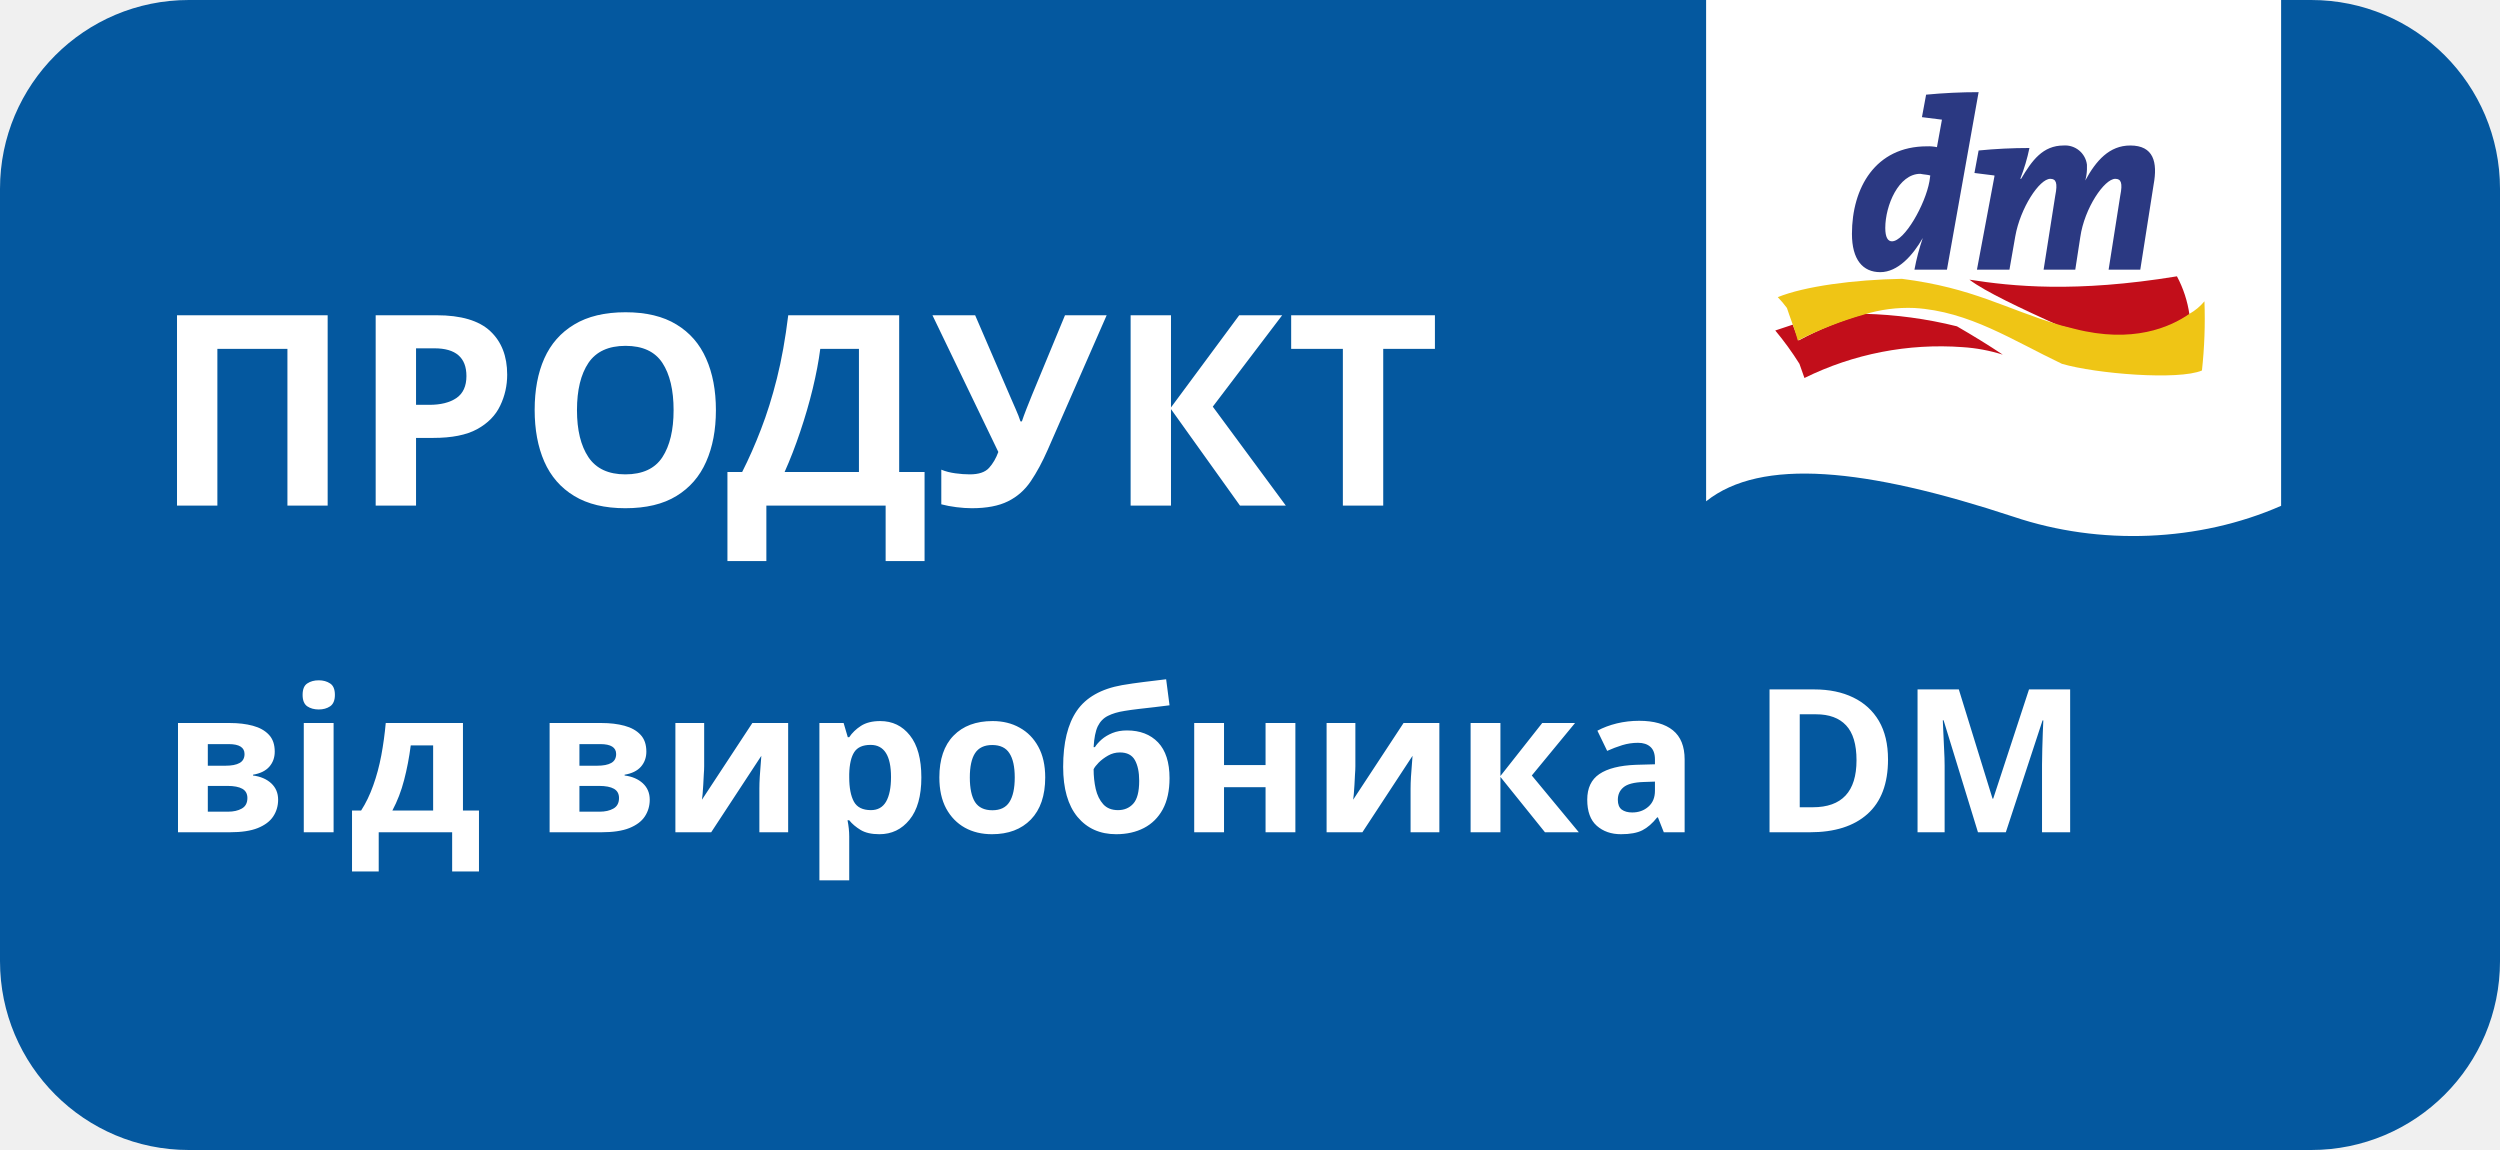
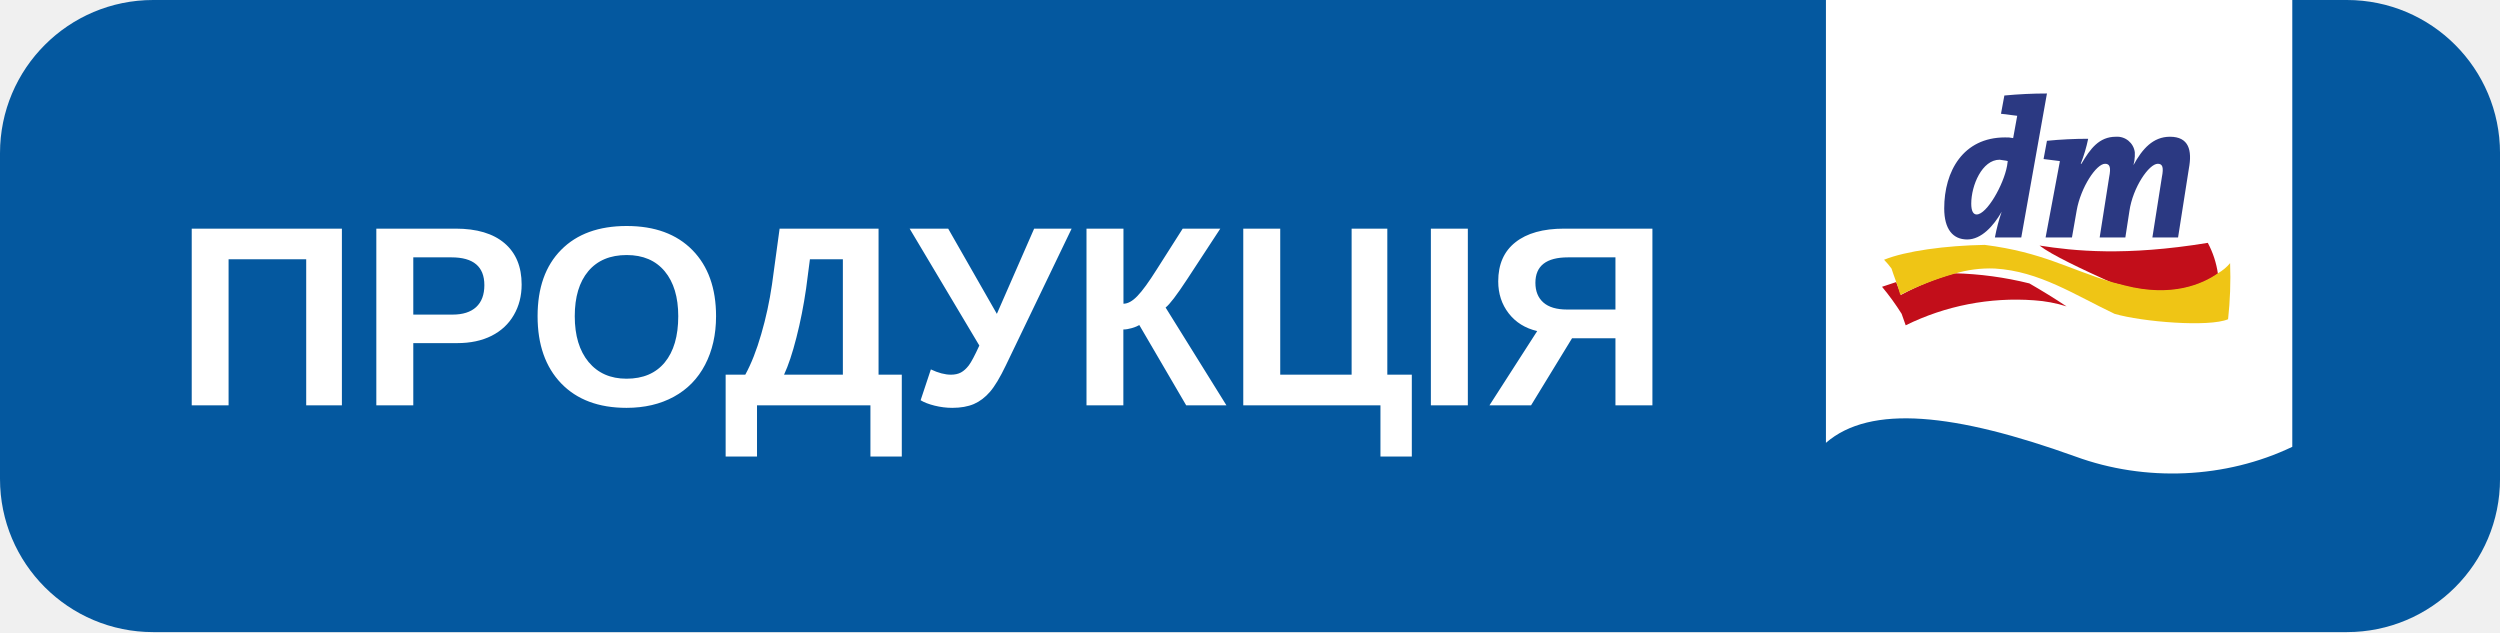
- <svg xmlns="http://www.w3.org/2000/svg" id="Ebene_1" viewBox="0 0 300 138" width="300" height="138">
+ <svg xmlns="http://www.w3.org/2000/svg" xmlns:ns1="https://boxy-svg.com" viewBox="0 0 369.89 93.52">
  <defs>
-     <style>.cls-1{fill:#04589f;}.cls-2{fill:#fff;}.cls-3{fill:#c20e1a;}.cls-4{fill:#efc515;}.cls-5{fill:#2b3982;}</style>
+     <ns1:guide x="63.909" y="239.992" angle="0" />
  </defs>
-   <rect id="Rechteck_41_Kopie" class="cls-1" width="300" height="138" rx="22.66" />
-   <path class="cls-2" d="M 204.733 0 L 204.733 60.157 C 211.333 54.899 223.833 56.136 241.633 62.013 C 252.004 65.506 263.897 65.018 273.733 60.698 L 273.733 0 L 204.733 0 Z" style="" />
-   <g id="logo" transform="matrix(1, 0, 0, 1, 7.433345, -16.34108)">
-     <path class="cls-3" d="M255.3,54.1c-2.3,1.6-6.8,3.6-13.8,1.8a18.031,18.031,0,0,0-1.9-.5c-4.4-2-8.9-4.1-10.7-5.5,5.1.8,12.7,1.6,24.9-.4a13.83,13.83,0,0,1,1.5,4.6m-47.6,1.2-2.1.7a36.921,36.921,0,0,1,2.9,4l.6,1.7a36.828,36.828,0,0,1,19-3.7,20.293,20.293,0,0,1,4.8.9c-1.8-1.2-3.6-2.3-5.5-3.4A51.178,51.178,0,0,0,216.3,54a38.484,38.484,0,0,0-7.9,3.2s-.3-.9-.7-1.9" />
-     <path class="cls-4" d="M257.1,52.5a6.549,6.549,0,0,1-1.8,1.5c-2.3,1.6-6.8,3.6-13.8,1.8-.7-.2-1.3-.3-1.9-.5-6.4-1.9-10.2-4.4-18.8-5.5-5.8.1-11.7.9-14.9,2.2a12.667,12.667,0,0,1,1.1,1.3c.1.3.4,1.2.7,2s.6,1.9.6,1.9a44.681,44.681,0,0,1,7.9-3.1,17.976,17.976,0,0,1,6.1-.8c6.6.4,11.8,3.9,17.7,6.7,4.1,1.2,14,2,16.8.8a57.078,57.078,0,0,0,.3-8.3" />
-     <path class="cls-5" d="M223,37.2c-2.6,0-4.2,3.8-4.2,6.5,0,1.1.3,1.6.8,1.6,1.5,0,4-4.4,4.5-7.2l.1-.7c-.3-.1-.7-.1-1.2-.2m3.2,11.5h-3.9a26.643,26.643,0,0,1,1-3.8h0c-1.2,2.1-3,4.1-5.1,4.1s-3.4-1.5-3.4-4.6c0-5.5,2.8-10.5,9-10.5a4.869,4.869,0,0,1,1.2.1l.6-3.3h0l-2.4-.3.5-2.7q3.15-.3,6.3-.3Zm23.2,0h-3.8l1.4-8.9c.3-1.5.1-2-.6-2-1.3,0-3.7,3.5-4.2,7l-.6,3.9h-3.8l1.4-8.9c.3-1.5.1-2-.6-2-1.3,0-3.6,3.5-4.2,6.9l-.7,4h-3.9l2.1-11.2v-.1l-2.4-.3.5-2.7c2-.2,4.1-.3,6.1-.3a22.595,22.595,0,0,1-1.1,3.7h.1c1.3-2.2,2.6-4,5.1-4a2.639,2.639,0,0,1,2.8,2.3v.6a5.853,5.853,0,0,1-.2,1.3h0c1.3-2.4,2.9-4.2,5.4-4.2,2.8,0,3.3,2,2.8,4.7Z" />
+   <rect id="Rechteck_41_Kopie" class="cls-1" width="369.893" height="93.523" rx="22.66" style="fill: rgb(4, 88, 159);" />
+   <path class="cls-2" d="M 270.158 0 L 270.158 65.519 C 276.758 59.793 289.258 61.14 307.058 67.54 C 317.43 71.344 329.322 70.814 339.158 66.109 L 339.158 0 L 270.158 0 Z" style="fill: rgb(255, 255, 255);" />
+   <g id="logo" transform="matrix(1, 0, 0, 1, 72.85826, -13.56837)">
+     <path class="cls-3" d="M255.3,54.1c-2.3,1.6-6.8,3.6-13.8,1.8a18.031,18.031,0,0,0-1.9-.5c-4.4-2-8.9-4.1-10.7-5.5,5.1.8,12.7,1.6,24.9-.4a13.83,13.83,0,0,1,1.5,4.6m-47.6,1.2-2.1.7a36.921,36.921,0,0,1,2.9,4l.6,1.7a36.828,36.828,0,0,1,19-3.7,20.293,20.293,0,0,1,4.8.9c-1.8-1.2-3.6-2.3-5.5-3.4A51.178,51.178,0,0,0,216.3,54a38.484,38.484,0,0,0-7.9,3.2s-.3-.9-.7-1.9" style="fill: rgb(194, 14, 26);" />
+     <path class="cls-4" d="M257.1,52.5a6.549,6.549,0,0,1-1.8,1.5c-2.3,1.6-6.8,3.6-13.8,1.8-.7-.2-1.3-.3-1.9-.5-6.4-1.9-10.2-4.4-18.8-5.5-5.8.1-11.7.9-14.9,2.2a12.667,12.667,0,0,1,1.1,1.3c.1.3.4,1.2.7,2s.6,1.9.6,1.9a44.681,44.681,0,0,1,7.9-3.1,17.976,17.976,0,0,1,6.1-.8c6.6.4,11.8,3.9,17.7,6.7,4.1,1.2,14,2,16.8.8a57.078,57.078,0,0,0,.3-8.3" style="fill: rgb(239, 197, 21);" />
+     <path class="cls-5" d="M223,37.2c-2.6,0-4.2,3.8-4.2,6.5,0,1.1.3,1.6.8,1.6,1.5,0,4-4.4,4.5-7.2l.1-.7c-.3-.1-.7-.1-1.2-.2m3.2,11.5h-3.9a26.643,26.643,0,0,1,1-3.8h0c-1.2,2.1-3,4.1-5.1,4.1s-3.4-1.5-3.4-4.6c0-5.5,2.8-10.5,9-10.5a4.869,4.869,0,0,1,1.2.1l.6-3.3h0l-2.4-.3.5-2.7q3.15-.3,6.3-.3Zm23.2,0h-3.8l1.4-8.9c.3-1.5.1-2-.6-2-1.3,0-3.7,3.5-4.2,7l-.6,3.9h-3.8l1.4-8.9c.3-1.5.1-2-.6-2-1.3,0-3.6,3.5-4.2,6.9l-.7,4h-3.9l2.1-11.2v-.1l-2.4-.3.5-2.7c2-.2,4.1-.3,6.1-.3a22.595,22.595,0,0,1-1.1,3.7h.1c1.3-2.2,2.6-4,5.1-4a2.639,2.639,0,0,1,2.8,2.3v.6a5.853,5.853,0,0,1-.2,1.3h0c1.3-2.4,2.9-4.2,5.4-4.2,2.8,0,3.3,2,2.8,4.7Z" style="fill: rgb(43, 57, 130);" />
  </g>
-   <text style="fill: rgb(255, 255, 255); font-family: Acrom; font-size: 32px; font-weight: 800; white-space: pre;" transform="matrix(1, 0, 0, 1, -19.30187, 21.96658)">
-     <tspan x="37.669" y="38.708">ПРОДУКТ</tspan>
-     <tspan x="37.669" dy="1em">​</tspan>
-   </text>
-   <text style="fill: rgb(255, 255, 255); font-family: Acrom; font-size: 24px; font-weight: 700; white-space: pre;" x="19.483" y="99.871">вiд виробника DM</text>
+   <text style="fill: rgb(255, 255, 255); font-family: Arial; font-size: 38px; font-weight: 700; white-space: pre;" x="25.82" y="59.965">ПРОДУКЦІЯ</text>
</svg>
